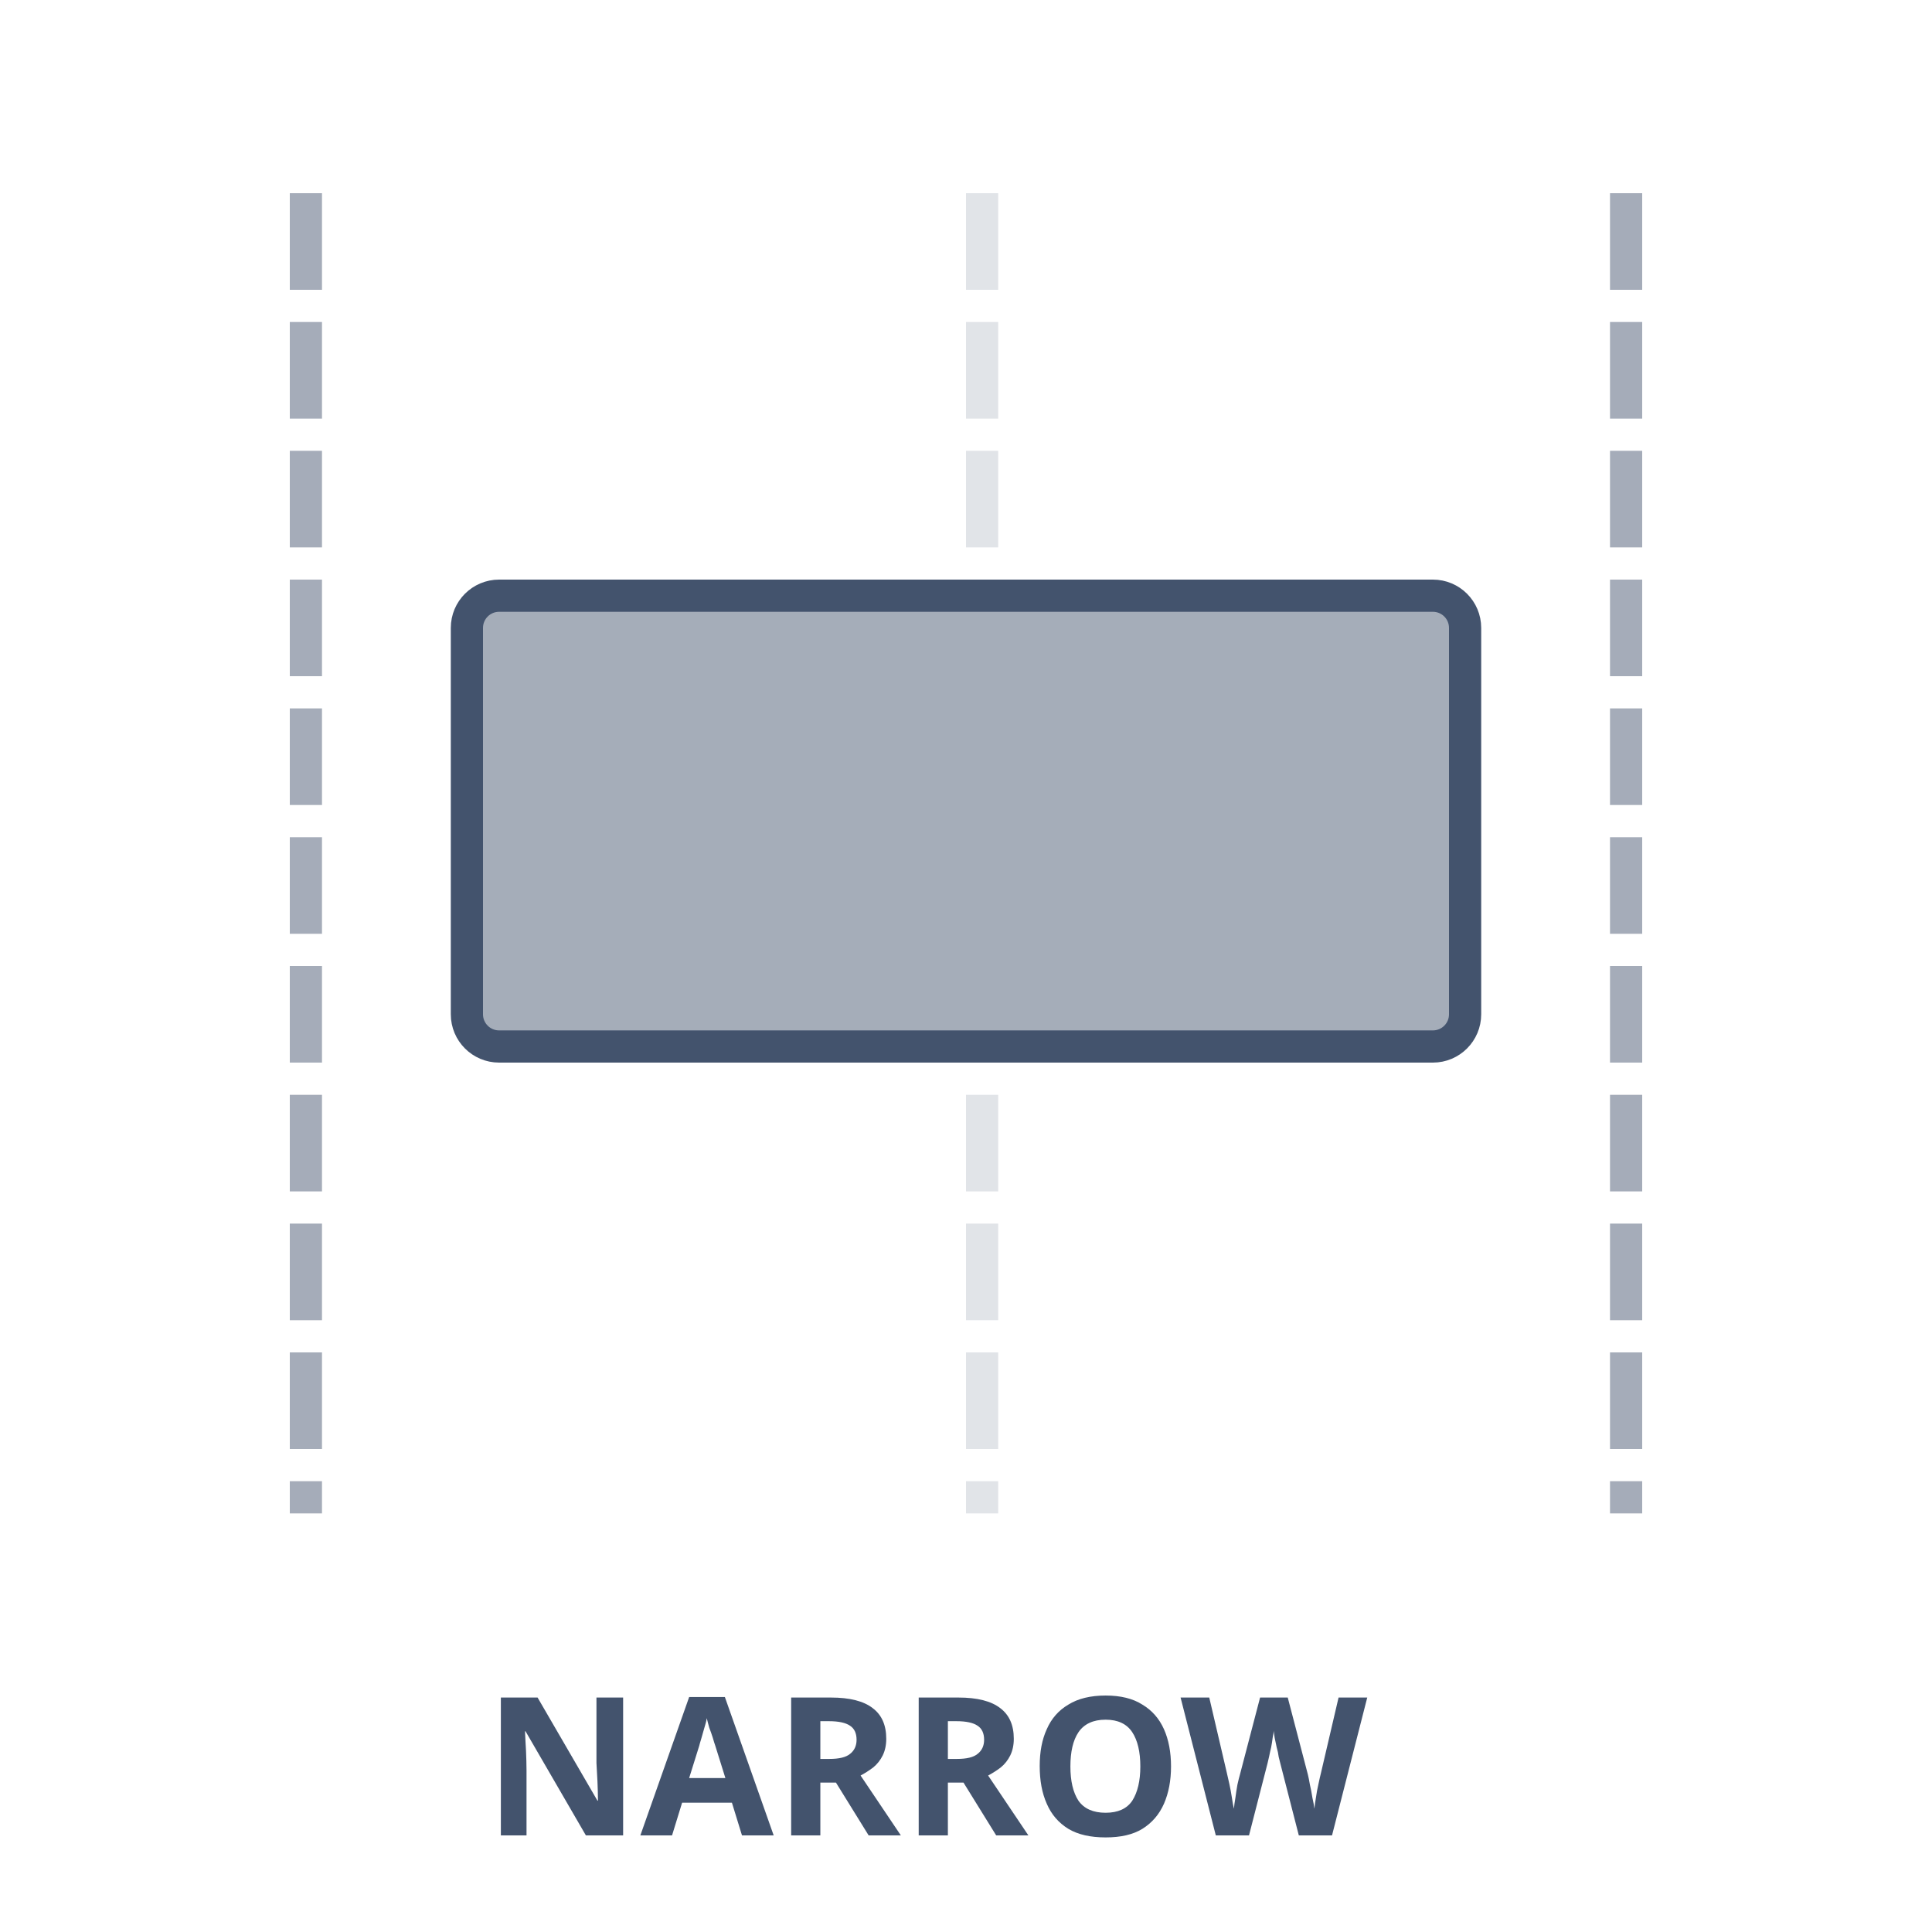
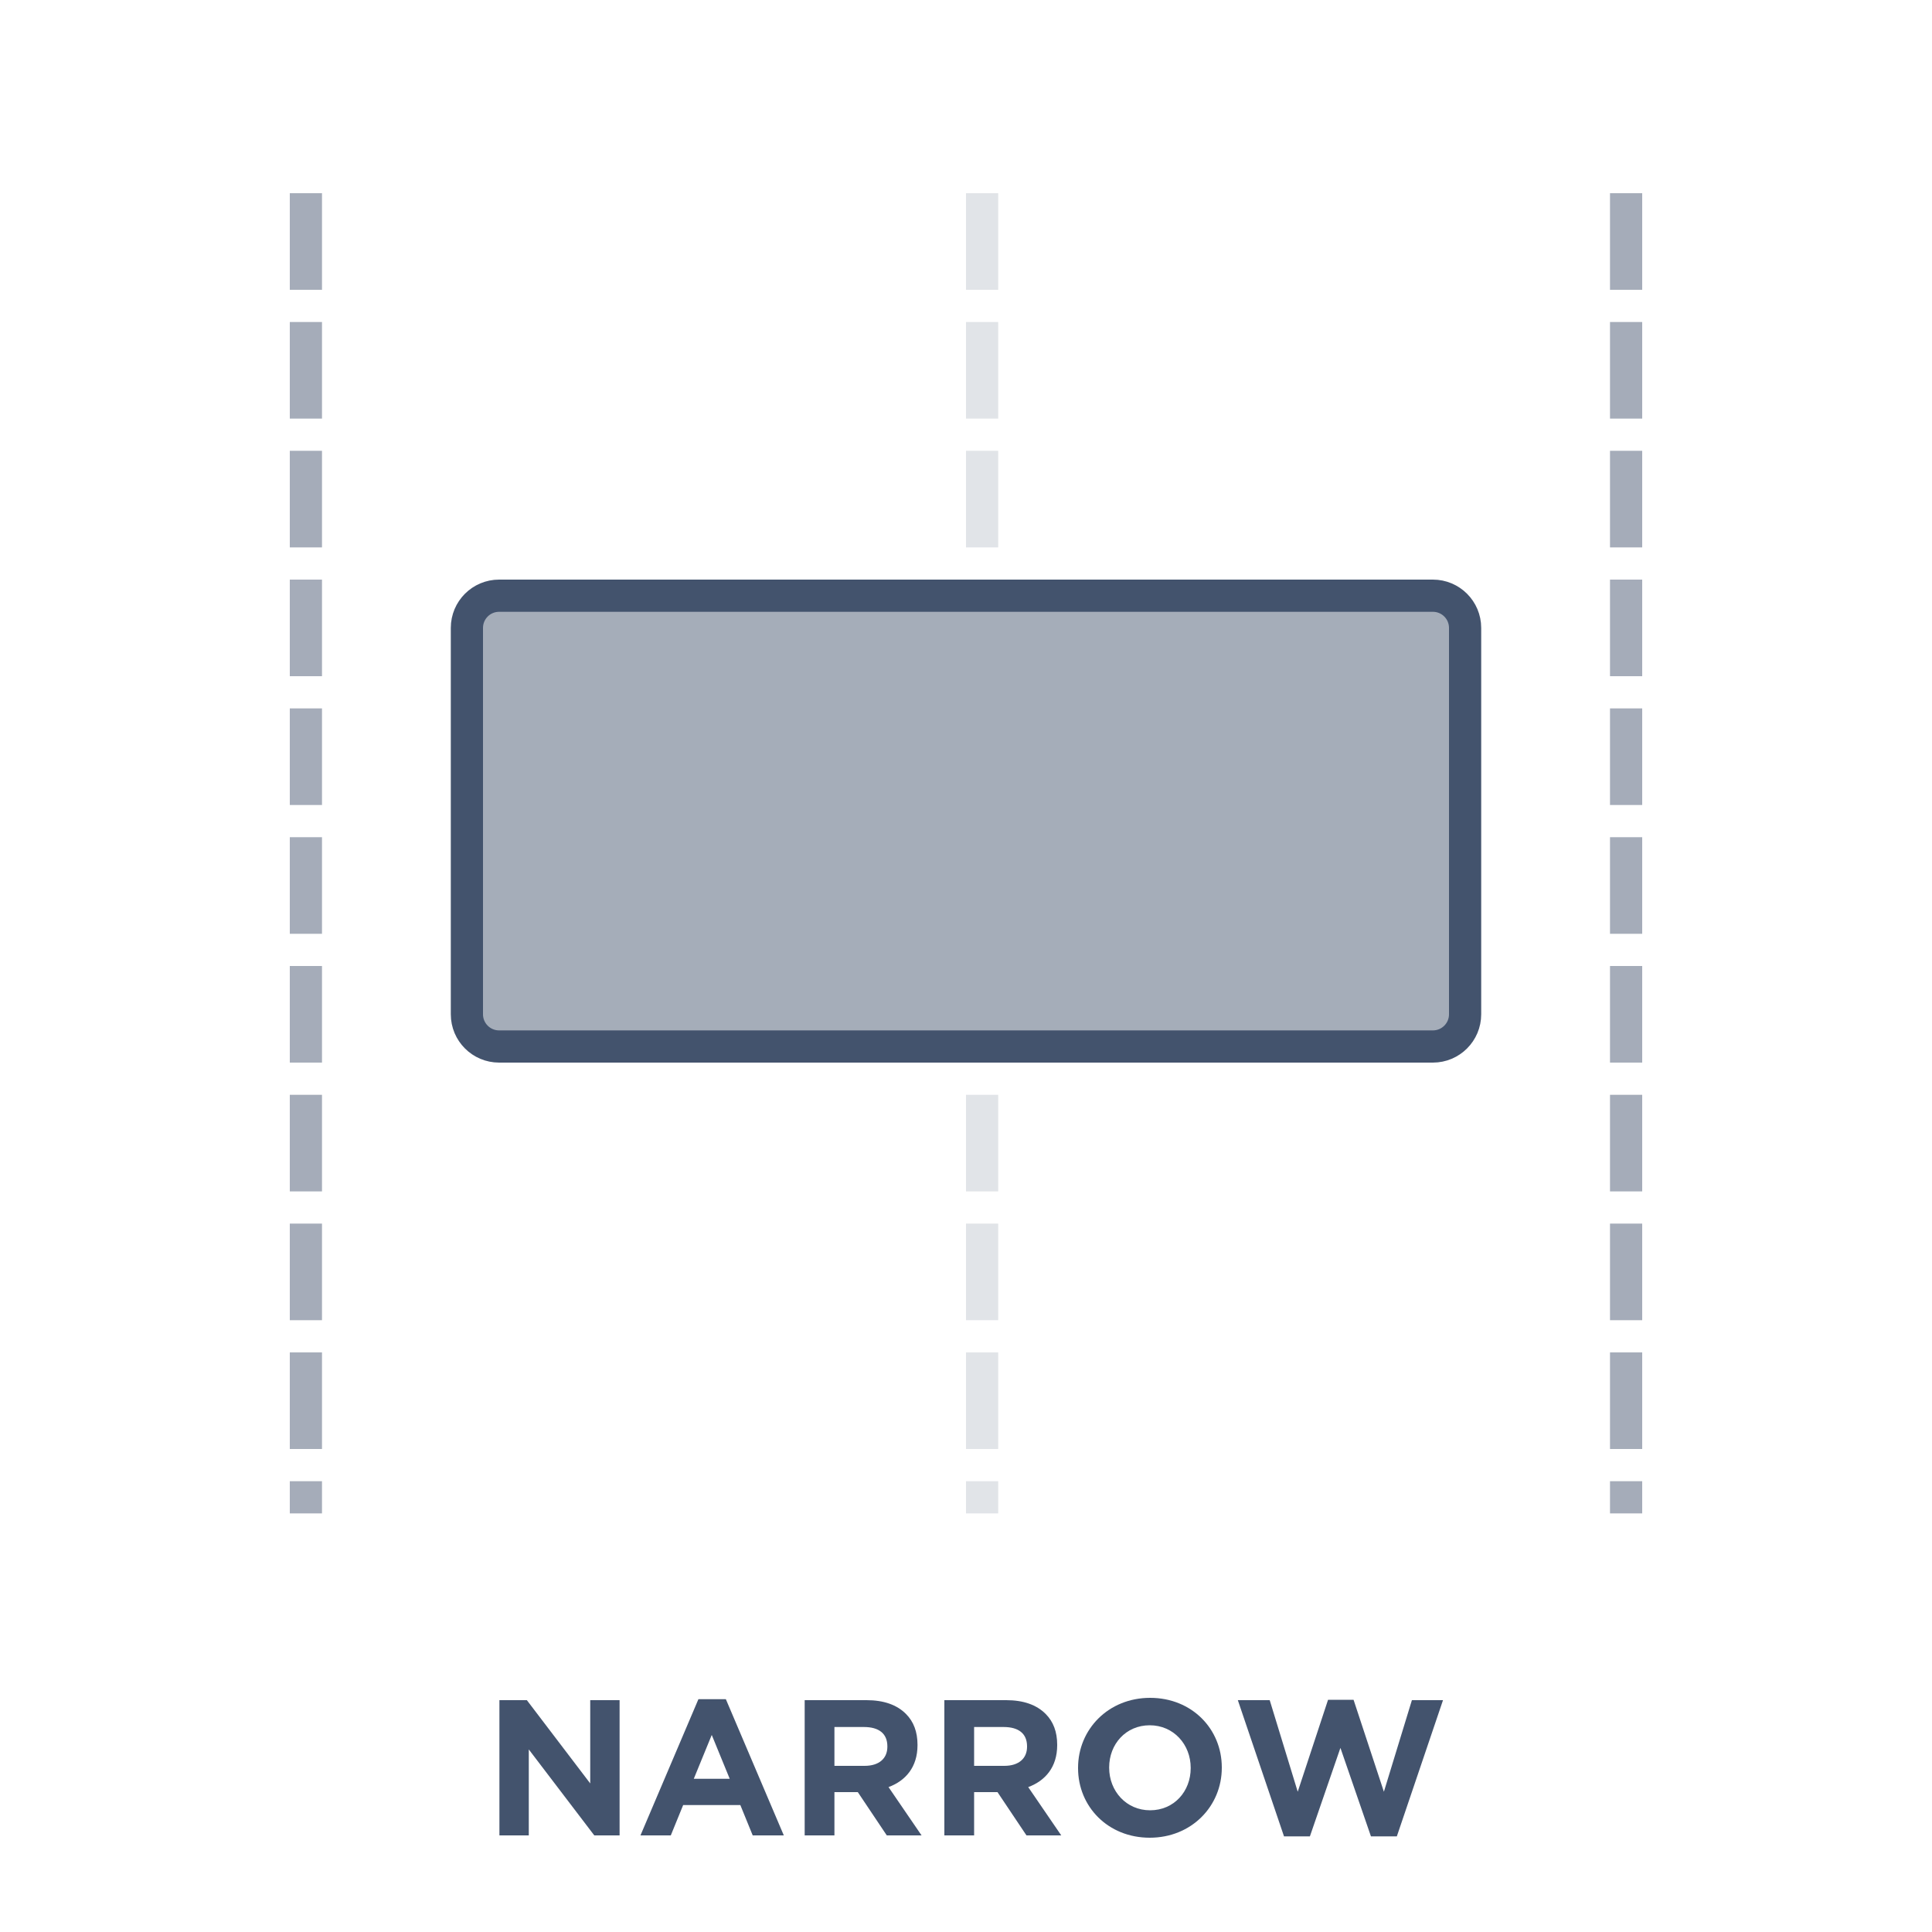
<svg xmlns="http://www.w3.org/2000/svg" width="60px" height="60px" viewBox="0 0 60 60" version="1.1">
  <g id="narrow" stroke="none" stroke-width="1" fill="none" fill-rule="evenodd">
    <line x1="30.5" y1="6.5" x2="30.5" y2="46.5" id="Line-Copy" stroke-opacity="0.16" stroke="#43536D" stroke-linecap="square" stroke-dasharray="2" />
    <line x1="50.5" y1="6.5" x2="50.5" y2="46.5" id="Line-Copy" stroke-opacity="0.48" stroke="#43536D" stroke-linecap="square" stroke-dasharray="2" />
    <line x1="9.5" y1="6.5" x2="9.5" y2="46.5" id="Line-Copy" stroke-opacity="0.48" stroke="#43536D" stroke-linecap="square" stroke-dasharray="2" />
    <rect id="Rectangle" stroke="#43536D" fill="#A5ADB9" x="14.5" y="18.5" width="31" height="14" rx="1" />
-     <text id="NARROW" font-family="Gotham-Bold, Gotham" font-size="6" font-weight="bold" fill="#43536D">
-       <tspan x="15.006" y="57">NARROW</tspan>
-     </text>
+     <g id="NARROW" transform="translate(15.51, 52.728)" fill="#43536D" fill-rule="nonzero">
+       <polygon id="Path" points="0 4.272 0.912 4.272 0.912 1.602 2.946 4.272 3.732 4.272 3.732 0.072 2.82 0.072 2.82 2.658 0.852 0.072 0 0.072" />
+       <path d="M4.38,4.272 L5.322,4.272 L5.706,3.33 L7.482,3.33 L7.866,4.272 L8.832,4.272 L7.032,0.042 L6.18,0.042 L4.38,4.272 Z M6.036,2.514 L6.594,1.152 L7.152,2.514 L6.036,2.514 Z" id="Shape" />
+       <path d="M9.48,4.272 L10.404,4.272 L10.404,2.928 L11.13,2.928 L12.03,4.272 L13.11,4.272 L12.084,2.772 C12.618,2.574 12.984,2.148 12.984,1.47 L12.984,1.458 C12.984,1.056 12.864,0.738 12.624,0.498 C12.342,0.216 11.934,0.072 11.4,0.072 L9.48,0.072 L9.48,4.272 Z M10.404,2.112 L10.404,0.906 L11.322,0.906 C11.778,0.906 12.048,1.104 12.048,1.506 L12.048,1.518 C12.048,1.878 11.796,2.112 11.34,2.112 L10.404,2.112 Z" id="Shape" />
+       <path d="M13.818,4.272 L14.742,4.272 L14.742,2.928 L15.468,2.928 L16.368,4.272 L17.448,4.272 L16.422,2.772 C16.956,2.574 17.322,2.148 17.322,1.47 L17.322,1.458 C17.322,1.056 17.202,0.738 16.962,0.498 C16.68,0.216 16.272,0.072 15.738,0.072 L13.818,0.072 L13.818,4.272 Z M14.742,2.112 L14.742,0.906 L15.66,0.906 C16.116,0.906 16.386,1.104 16.386,1.506 L16.386,1.518 C16.386,1.878 16.134,2.112 15.678,2.112 L14.742,2.112 Z" id="Shape" />
+       <path d="M20.196,4.344 C21.492,4.344 22.434,3.366 22.434,2.172 L22.434,2.16 C22.434,0.966 21.504,0 20.208,0 C18.912,0 17.97,0.978 17.97,2.172 L17.97,2.184 C17.97,3.378 18.9,4.344 20.196,4.344 Z M20.208,3.492 C19.464,3.492 18.936,2.892 18.936,2.172 L18.936,2.16 C18.936,1.44 19.452,0.852 20.196,0.852 C20.94,0.852 21.468,1.452 21.468,2.172 L21.468,2.184 C21.468,2.904 20.952,3.492 20.208,3.492 Z" id="Shape" />
+       <polygon id="Path" points="24.366 4.302 25.17 4.302 26.118 1.554 27.066 4.302 27.87 4.302 29.304 0.072 28.338 0.072 27.468 2.916 26.526 0.06 25.734 0.06 24.792 2.916 23.922 0.072 22.932 0.072" />
+     </g>
  </g>
</svg>
